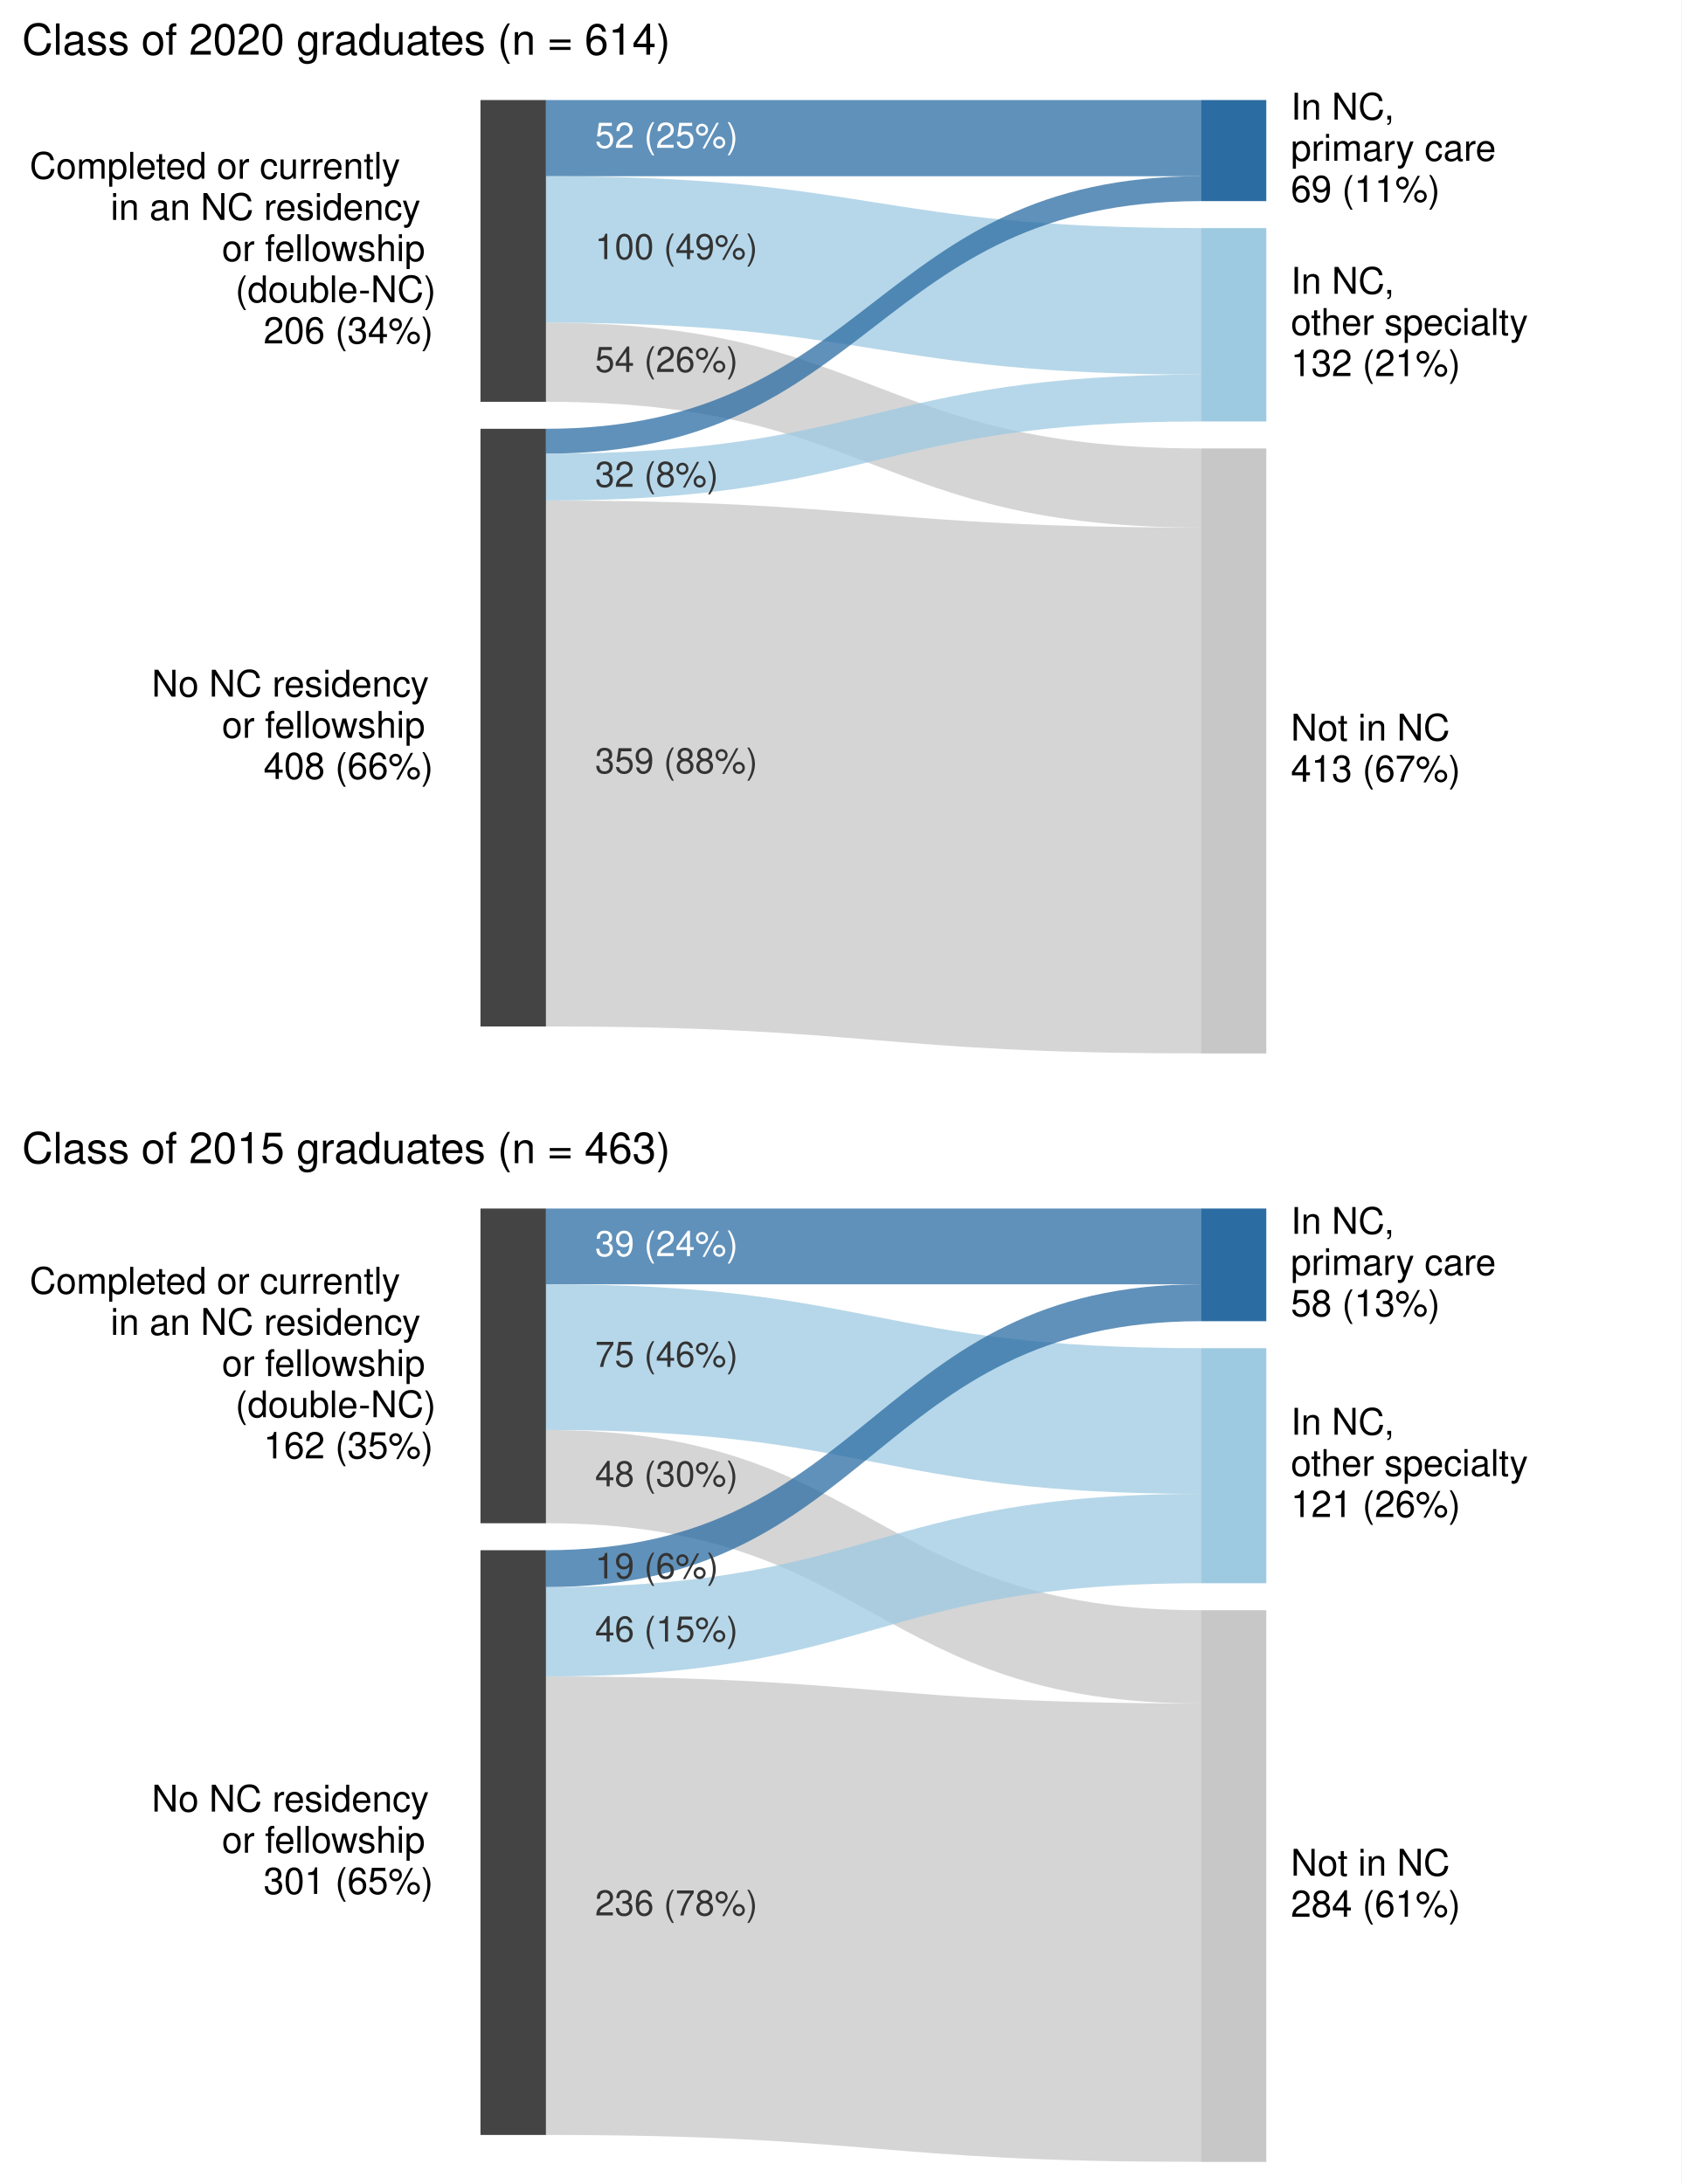
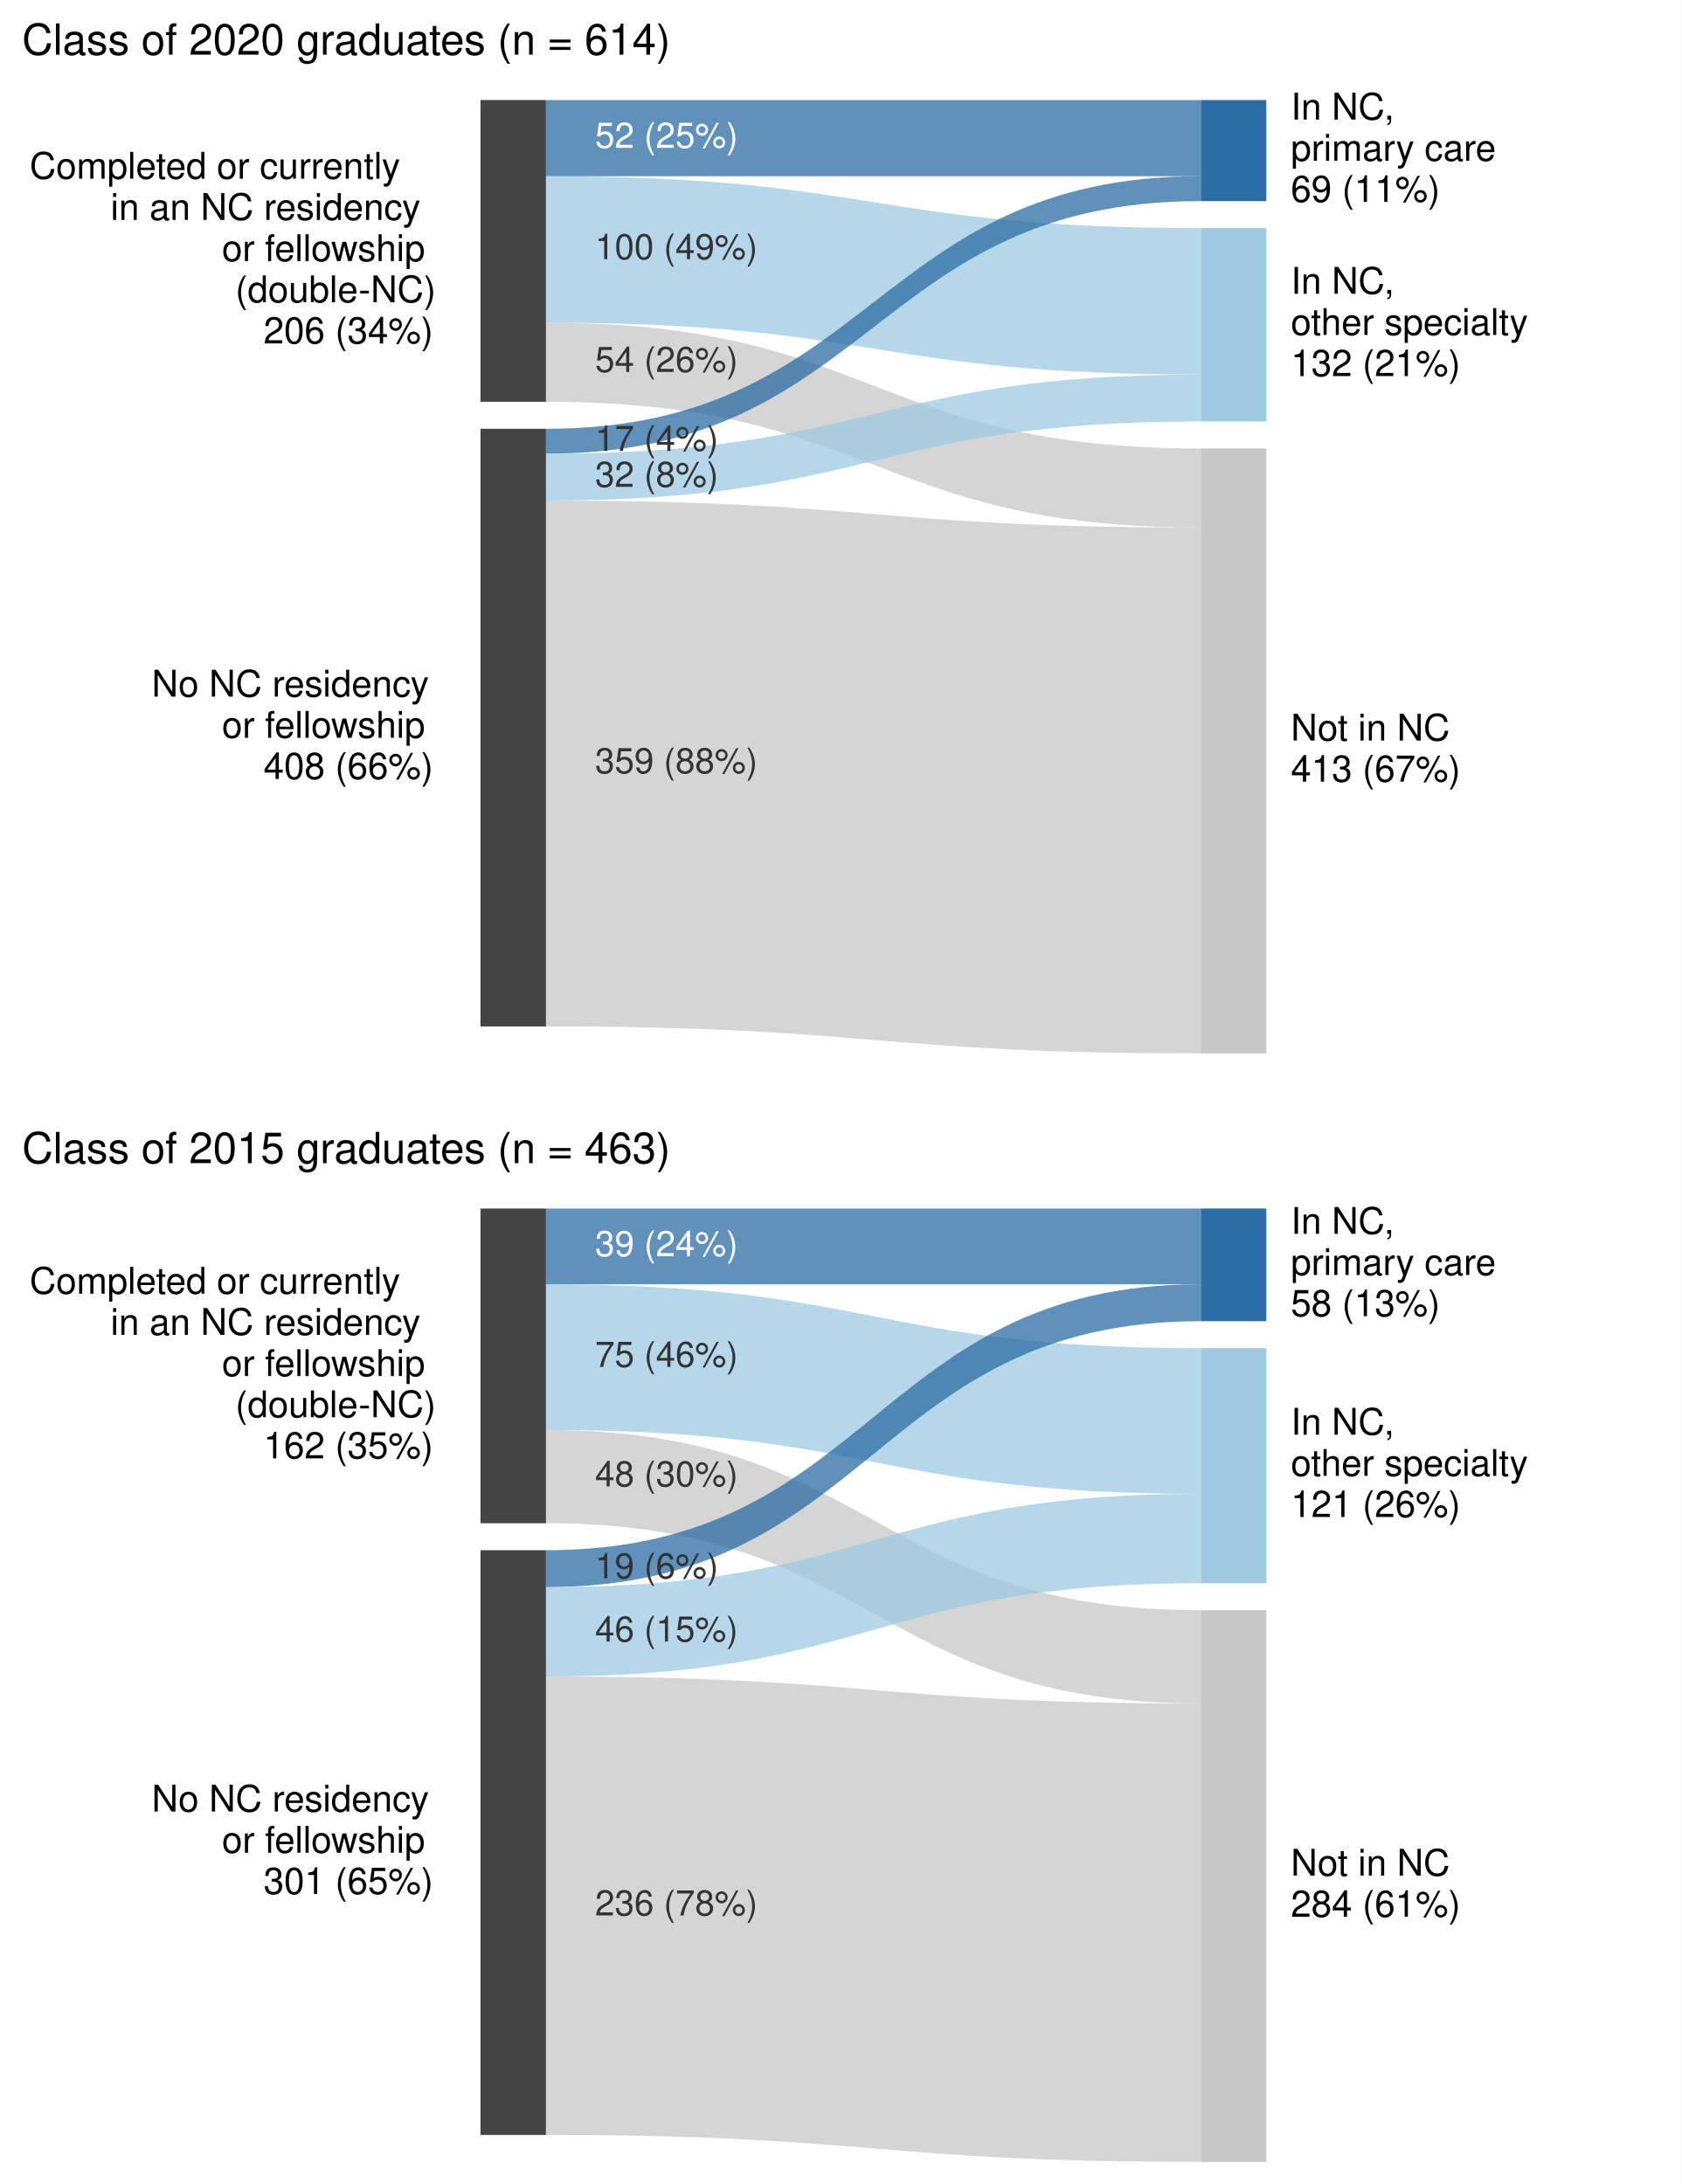
<svg xmlns="http://www.w3.org/2000/svg" width="548.496pt" height="712.638pt" viewBox="0 0 548.496 712.638" version="1.1">
  <defs>
    <style type="text/css">*{stroke-linejoin: round; stroke-linecap: butt}</style>
  </defs>
  <g id="figure_1">
    <g id="patch_1">
      <path d="M 0 712.638  L 548.496 712.638  L 548.496 0  L 0 0  z " style="fill: #ffffff" />
    </g>
    <g id="axes_1">
      <g id="patch_2">
-         <path d="M 178.111 32.642  C 284.93 32.642 284.93 32.642 391.749 32.642  L 391.749 57.498  C 284.93 57.498 284.93 57.498 178.111 57.498  z " clip-path="url(#pc1d5298c24)" style="fill: #2b6ca3; opacity: 0.75" />
+         <path d="M 178.111 32.642  C 284.93 32.642 284.93 32.642 391.749 32.642  L 391.749 57.498  C 284.93 57.498 284.93 57.498 178.111 57.498  z " clip-path="url(#p745a6e10d5)" style="fill: #2b6ca3; opacity: 0.75" />
      </g>
      <g id="patch_3">
-         <path d="M 178.111 57.498  C 284.93 57.498 284.93 74.428 391.749 74.428  L 391.749 122.227  C 284.93 122.227 284.93 105.297 178.111 105.297  z " clip-path="url(#pc1d5298c24)" style="fill: #9ecae1; opacity: 0.75" />
+         <path d="M 178.111 57.498  C 284.93 57.498 284.93 74.428 391.749 74.428  L 391.749 122.227  C 284.93 122.227 284.93 105.297 178.111 105.297  z " clip-path="url(#p745a6e10d5)" style="fill: #9ecae1; opacity: 0.75" />
      </g>
      <g id="patch_4">
-         <path d="M 178.111 105.297  C 284.93 105.297 284.93 146.328 391.749 146.328  L 391.749 172.139  C 284.93 172.139 284.93 131.108 178.111 131.108  z " clip-path="url(#pc1d5298c24)" style="fill: #c7c7c7; opacity: 0.75" />
+         <path d="M 178.111 105.297  C 284.93 105.297 284.93 146.328 391.749 146.328  L 391.749 172.139  C 284.93 172.139 284.93 131.108 178.111 131.108  z " clip-path="url(#p745a6e10d5)" style="fill: #c7c7c7; opacity: 0.75" />
      </g>
      <g id="patch_5">
-         <path d="M 178.111 139.913  C 284.93 139.913 284.93 57.498 391.749 57.498  L 391.749 65.624  C 284.93 65.624 284.93 148.039 178.111 148.039  z " clip-path="url(#pc1d5298c24)" style="fill: #2b6ca3; opacity: 0.75" />
+         <path d="M 178.111 139.913  C 284.93 139.913 284.93 57.498 391.749 57.498  L 391.749 65.624  C 284.93 65.624 284.93 148.039 178.111 148.039  z " clip-path="url(#p745a6e10d5)" style="fill: #2b6ca3; opacity: 0.75" />
      </g>
      <g id="patch_6">
-         <path d="M 178.111 148.039  C 284.93 148.039 284.93 122.227 391.749 122.227  L 391.749 137.523  C 284.93 137.523 284.93 163.335 178.111 163.335  z " clip-path="url(#pc1d5298c24)" style="fill: #9ecae1; opacity: 0.75" />
+         <path d="M 178.111 148.039  C 284.93 148.039 284.93 122.227 391.749 122.227  L 391.749 137.523  C 284.93 137.523 284.93 163.335 178.111 163.335  z " clip-path="url(#p745a6e10d5)" style="fill: #9ecae1; opacity: 0.75" />
      </g>
      <g id="patch_7">
-         <path d="M 178.111 163.335  C 284.93 163.335 284.93 172.139 391.749 172.139  L 391.749 343.738  C 284.93 343.738 284.93 334.933 178.111 334.933  z " clip-path="url(#pc1d5298c24)" style="fill: #c7c7c7; opacity: 0.75" />
+         <path d="M 178.111 163.335  C 284.93 163.335 284.93 172.139 391.749 172.139  L 391.749 343.738  C 284.93 343.738 284.93 334.933 178.111 334.933  z " clip-path="url(#p745a6e10d5)" style="fill: #c7c7c7; opacity: 0.75" />
      </g>
      <g id="patch_8">
-         <path d="M 156.747 32.642  L 178.111 32.642  L 178.111 131.108  L 156.747 131.108  z " clip-path="url(#pc1d5298c24)" style="fill: #444444" />
+         <path d="M 156.747 32.642  L 178.111 32.642  L 178.111 131.108  L 156.747 131.108  z " clip-path="url(#p745a6e10d5)" style="fill: #444444" />
      </g>
      <g id="patch_9">
-         <path d="M 156.747 139.913  L 178.111 139.913  L 178.111 334.933  L 156.747 334.933  z " clip-path="url(#pc1d5298c24)" style="fill: #444444" />
+         <path d="M 156.747 139.913  L 178.111 139.913  L 178.111 334.933  L 156.747 334.933  z " clip-path="url(#p745a6e10d5)" style="fill: #444444" />
      </g>
      <g id="patch_10">
-         <path d="M 391.749 32.642  L 413.113 32.642  L 413.113 65.624  L 391.749 65.624  z " clip-path="url(#pc1d5298c24)" style="fill: #2b6ca3" />
+         <path d="M 391.749 32.642  L 413.113 32.642  L 413.113 65.624  L 391.749 65.624  z " clip-path="url(#p745a6e10d5)" style="fill: #2b6ca3" />
      </g>
      <g id="patch_11">
-         <path d="M 391.749 74.428  L 413.113 74.428  L 413.113 137.523  L 391.749 137.523  z " clip-path="url(#pc1d5298c24)" style="fill: #9ecae1" />
+         <path d="M 391.749 74.428  L 413.113 74.428  L 413.113 137.523  L 391.749 137.523  z " clip-path="url(#p745a6e10d5)" style="fill: #9ecae1" />
      </g>
      <g id="patch_12">
-         <path d="M 391.749 146.328  L 413.113 146.328  L 413.113 343.738  L 391.749 343.738  z " clip-path="url(#pc1d5298c24)" style="fill: #c7c7c7" />
+         <path d="M 391.749 146.328  L 413.113 146.328  L 413.113 343.738  L 391.749 343.738  z " clip-path="url(#p745a6e10d5)" style="fill: #c7c7c7" />
      </g>
      <g id="text_1">
        <text style="font-size: 12px; font-family: 'Segoe UI', Helvetica, Arial, sans-serif" transform="translate(9.661065 58.31193)">Completed or currently</text>
        <text style="font-size: 12px; font-family: 'Segoe UI', Helvetica, Arial, sans-serif" transform="translate(36.10044 71.74931)">in an NC residency</text>
        <text style="font-size: 12px; font-family: 'Segoe UI', Helvetica, Arial, sans-serif" transform="translate(72.40606 85.18668)">or fellowship</text>
        <text style="font-size: 12px; font-family: 'Segoe UI', Helvetica, Arial, sans-serif" transform="translate(76.78419 98.62406)">(double-NC)</text>
        <text style="font-size: 12px; font-family: 'Segoe UI', Helvetica, Arial, sans-serif" transform="translate(85.98107 112.0614)">206 (34%)</text>
      </g>
      <g id="text_2">
        <text style="font-size: 12px; font-family: 'Segoe UI', Helvetica, Arial, sans-serif" transform="translate(49.49169 227.297)">No NC residency</text>
        <text style="font-size: 12px; font-family: 'Segoe UI', Helvetica, Arial, sans-serif" transform="translate(72.40606 240.7344)">or fellowship</text>
        <text style="font-size: 12px; font-family: 'Segoe UI', Helvetica, Arial, sans-serif" transform="translate(85.98107 254.1718)">408 (66%)</text>
      </g>
      <g id="text_3">
        <text style="font-size: 12px; font-family: 'Segoe UI', Helvetica, Arial, sans-serif" transform="translate(421.1244 39.00695)">In NC,</text>
        <text style="font-size: 12px; font-family: 'Segoe UI', Helvetica, Arial, sans-serif" transform="translate(421.1244 52.44433)">primary care</text>
        <text style="font-size: 12px; font-family: 'Segoe UI', Helvetica, Arial, sans-serif" transform="translate(421.1244 65.8817)">69 (11%)</text>
      </g>
      <g id="text_4">
        <text style="font-size: 12px; font-family: 'Segoe UI', Helvetica, Arial, sans-serif" transform="translate(421.1244 95.84959)">In NC,</text>
        <text style="font-size: 12px; font-family: 'Segoe UI', Helvetica, Arial, sans-serif" transform="translate(421.1244 109.287)">other specialty</text>
        <text style="font-size: 12px; font-family: 'Segoe UI', Helvetica, Arial, sans-serif" transform="translate(421.1244 122.7243)">132 (21%)</text>
      </g>
      <g id="text_5">
        <text style="font-size: 12px; font-family: 'Segoe UI', Helvetica, Arial, sans-serif" transform="translate(421.1244 241.6253)">Not in NC</text>
        <text style="font-size: 12px; font-family: 'Segoe UI', Helvetica, Arial, sans-serif" transform="translate(421.1244 255.0627)">413 (67%)</text>
      </g>
      <g id="text_6">
        <text style="font-size: 14px; font-family: 'Segoe UI', Helvetica, Arial, sans-serif; text-anchor: start" x="7.2" y="17.838" transform="rotate(-0 7.2 17.83781)">Class of 2020 graduates (n = 614)</text>
      </g>
      <g id="text_7">
        <text style="font-size: 11.5px; font-family: 'Segoe UI', Helvetica, Arial, sans-serif; text-anchor: start; fill: #ffffff" x="194.134" y="48.243" transform="rotate(-0 194.1336 48.24344)">52 (25%)</text>
      </g>
      <g id="text_8">
        <text style="font-size: 11.5px; font-family: 'Segoe UI', Helvetica, Arial, sans-serif; text-anchor: start; fill: #333333" x="194.134" y="84.571" transform="rotate(-0 194.1336 84.57072)">100 (49%)</text>
      </g>
      <g id="text_9">
        <text style="font-size: 11.5px; font-family: 'Segoe UI', Helvetica, Arial, sans-serif; text-anchor: start; fill: #333333" x="194.134" y="121.376" transform="rotate(-0 194.1336 121.376)">54 (26%)</text>
      </g>
      <g id="text_10">
+         <text style="font-size: 11.5px; font-family: 'Segoe UI', Helvetica, Arial, sans-serif; text-anchor: start; fill: #333333" x="194.134" y="147.149" transform="rotate(-0 194.1336 147.1493)">17 (4%)</text>
+       </g>
+       <g id="text_11">
        <text style="font-size: 11.5px; font-family: 'Segoe UI', Helvetica, Arial, sans-serif; text-anchor: start; fill: #333333" x="194.134" y="158.86" transform="rotate(-0 194.1336 158.86)">32 (8%)</text>
      </g>
-       <g id="text_11">
+       <g id="text_12">
        <text style="font-size: 11.5px; font-family: 'Segoe UI', Helvetica, Arial, sans-serif; text-anchor: start; fill: #333333" x="194.134" y="252.307" transform="rotate(-0 194.1336 252.3072)">359 (88%)</text>
      </g>
    </g>
    <g id="axes_2">
      <g id="patch_13">
-         <path d="M 178.111 394.342  C 284.93 394.342 284.93 394.342 391.749 394.342  L 391.749 419.064  C 284.93 419.064 284.93 419.064 178.111 419.064  z " clip-path="url(#p510f2c9325)" style="fill: #2b6ca3; opacity: 0.75" />
+         <path d="M 178.111 394.342  C 284.93 394.342 284.93 394.342 391.749 394.342  L 391.749 419.064  C 284.93 419.064 284.93 419.064 178.111 419.064  z " clip-path="url(#p8788e37191)" style="fill: #2b6ca3; opacity: 0.75" />
      </g>
      <g id="patch_14">
-         <path d="M 178.111 419.064  C 284.93 419.064 284.93 439.912 391.749 439.912  L 391.749 487.453  C 284.93 487.453 284.93 466.605 178.111 466.605  z " clip-path="url(#p510f2c9325)" style="fill: #9ecae1; opacity: 0.75" />
+         <path d="M 178.111 419.064  C 284.93 419.064 284.93 439.912 391.749 439.912  L 391.749 487.453  C 284.93 487.453 284.93 466.605 178.111 466.605  z " clip-path="url(#p8788e37191)" style="fill: #9ecae1; opacity: 0.75" />
      </g>
      <g id="patch_15">
-         <path d="M 178.111 466.605  C 284.93 466.605 284.93 525.416 391.749 525.416  L 391.749 555.842  C 284.93 555.842 284.93 497.031 178.111 497.031  z " clip-path="url(#p510f2c9325)" style="fill: #c7c7c7; opacity: 0.75" />
+         <path d="M 178.111 466.605  C 284.93 466.605 284.93 525.416 391.749 525.416  L 391.749 555.842  C 284.93 555.842 284.93 497.031 178.111 497.031  z " clip-path="url(#p8788e37191)" style="fill: #c7c7c7; opacity: 0.75" />
      </g>
      <g id="patch_16">
-         <path d="M 178.111 505.835  C 284.93 505.835 284.93 419.064 391.749 419.064  L 391.749 431.107  C 284.93 431.107 284.93 517.879 178.111 517.879  z " clip-path="url(#p510f2c9325)" style="fill: #2b6ca3; opacity: 0.75" />
+         <path d="M 178.111 505.835  C 284.93 505.835 284.93 419.064 391.749 419.064  L 391.749 431.107  C 284.93 431.107 284.93 517.879 178.111 517.879  z " clip-path="url(#p8788e37191)" style="fill: #2b6ca3; opacity: 0.75" />
      </g>
      <g id="patch_17">
-         <path d="M 178.111 517.879  C 284.93 517.879 284.93 487.453 391.749 487.453  L 391.749 516.611  C 284.93 516.611 284.93 547.038 178.111 547.038  z " clip-path="url(#p510f2c9325)" style="fill: #9ecae1; opacity: 0.75" />
+         <path d="M 178.111 517.879  C 284.93 517.879 284.93 487.453 391.749 487.453  L 391.749 516.611  C 284.93 516.611 284.93 547.038 178.111 547.038  z " clip-path="url(#p8788e37191)" style="fill: #9ecae1; opacity: 0.75" />
      </g>
      <g id="patch_18">
-         <path d="M 178.111 547.038  C 284.93 547.038 284.93 555.842 391.749 555.842  L 391.749 705.438  C 284.93 705.438 284.93 696.633 178.111 696.633  z " clip-path="url(#p510f2c9325)" style="fill: #c7c7c7; opacity: 0.75" />
+         <path d="M 178.111 547.038  C 284.93 547.038 284.93 555.842 391.749 555.842  L 391.749 705.438  C 284.93 705.438 284.93 696.633 178.111 696.633  z " clip-path="url(#p8788e37191)" style="fill: #c7c7c7; opacity: 0.75" />
      </g>
      <g id="patch_19">
-         <path d="M 156.747 394.342  L 178.111 394.342  L 178.111 497.031  L 156.747 497.031  z " clip-path="url(#p510f2c9325)" style="fill: #444444" />
+         <path d="M 156.747 394.342  L 178.111 394.342  L 178.111 497.031  L 156.747 497.031  z " clip-path="url(#p8788e37191)" style="fill: #444444" />
      </g>
      <g id="patch_20">
-         <path d="M 156.747 505.835  L 178.111 505.835  L 178.111 696.633  L 156.747 696.633  z " clip-path="url(#p510f2c9325)" style="fill: #444444" />
+         <path d="M 156.747 505.835  L 178.111 505.835  L 178.111 696.633  L 156.747 696.633  z " clip-path="url(#p8788e37191)" style="fill: #444444" />
      </g>
      <g id="patch_21">
-         <path d="M 391.749 394.342  L 413.113 394.342  L 413.113 431.107  L 391.749 431.107  z " clip-path="url(#p510f2c9325)" style="fill: #2b6ca3" />
+         <path d="M 391.749 394.342  L 413.113 394.342  L 413.113 431.107  L 391.749 431.107  z " clip-path="url(#p8788e37191)" style="fill: #2b6ca3" />
      </g>
      <g id="patch_22">
-         <path d="M 391.749 439.912  L 413.113 439.912  L 413.113 516.611  L 391.749 516.611  z " clip-path="url(#p510f2c9325)" style="fill: #9ecae1" />
+         <path d="M 391.749 439.912  L 413.113 439.912  L 413.113 516.611  L 391.749 516.611  z " clip-path="url(#p8788e37191)" style="fill: #9ecae1" />
      </g>
      <g id="patch_23">
-         <path d="M 391.749 525.416  L 413.113 525.416  L 413.113 705.438  L 391.749 705.438  z " clip-path="url(#p510f2c9325)" style="fill: #c7c7c7" />
+         <path d="M 391.749 525.416  L 413.113 525.416  L 413.113 705.438  L 391.749 705.438  z " clip-path="url(#p8788e37191)" style="fill: #c7c7c7" />
      </g>
-       <g id="text_12">
+       <g id="text_13">
        <text style="font-size: 12px; font-family: 'Segoe UI', Helvetica, Arial, sans-serif" transform="translate(9.661065 422.1231)">Completed or currently</text>
        <text style="font-size: 12px; font-family: 'Segoe UI', Helvetica, Arial, sans-serif" transform="translate(36.10044 435.5605)">in an NC residency</text>
        <text style="font-size: 12px; font-family: 'Segoe UI', Helvetica, Arial, sans-serif" transform="translate(72.40606 448.9979)">or fellowship</text>
        <text style="font-size: 12px; font-family: 'Segoe UI', Helvetica, Arial, sans-serif" transform="translate(76.78419 462.4353)">(double-NC)</text>
        <text style="font-size: 12px; font-family: 'Segoe UI', Helvetica, Arial, sans-serif" transform="translate(85.98107 475.8726)">162 (35%)</text>
      </g>
-       <g id="text_13">
+       <g id="text_14">
        <text style="font-size: 12px; font-family: 'Segoe UI', Helvetica, Arial, sans-serif" transform="translate(49.49169 591.1082)">No NC residency</text>
        <text style="font-size: 12px; font-family: 'Segoe UI', Helvetica, Arial, sans-serif" transform="translate(72.40606 604.5456)">or fellowship</text>
        <text style="font-size: 12px; font-family: 'Segoe UI', Helvetica, Arial, sans-serif" transform="translate(85.98107 617.983)">301 (65%)</text>
      </g>
-       <g id="text_14">
+       <g id="text_15">
        <text style="font-size: 12px; font-family: 'Segoe UI', Helvetica, Arial, sans-serif" transform="translate(421.1244 402.5988)">In NC,</text>
        <text style="font-size: 12px; font-family: 'Segoe UI', Helvetica, Arial, sans-serif" transform="translate(421.1244 416.0362)">primary care</text>
        <text style="font-size: 12px; font-family: 'Segoe UI', Helvetica, Arial, sans-serif" transform="translate(421.1244 429.4735)">58 (13%)</text>
      </g>
-       <g id="text_15">
+       <g id="text_16">
        <text style="font-size: 12px; font-family: 'Segoe UI', Helvetica, Arial, sans-serif" transform="translate(421.1244 468.1356)">In NC,</text>
        <text style="font-size: 12px; font-family: 'Segoe UI', Helvetica, Arial, sans-serif" transform="translate(421.1244 481.573)">other specialty</text>
        <text style="font-size: 12px; font-family: 'Segoe UI', Helvetica, Arial, sans-serif" transform="translate(421.1244 495.0103)">121 (26%)</text>
      </g>
-       <g id="text_16">
+       <g id="text_17">
        <text style="font-size: 12px; font-family: 'Segoe UI', Helvetica, Arial, sans-serif" transform="translate(421.1244 612.0195)">Not in NC</text>
        <text style="font-size: 12px; font-family: 'Segoe UI', Helvetica, Arial, sans-serif" transform="translate(421.1244 625.4569)">284 (61%)</text>
      </g>
-       <g id="text_17">
+       <g id="text_18">
        <text style="font-size: 14px; font-family: 'Segoe UI', Helvetica, Arial, sans-serif; text-anchor: start" x="7.2" y="379.538" transform="rotate(-0 7.2 379.5378)">Class of 2015 graduates (n = 463)</text>
      </g>
-       <g id="text_18">
+       <g id="text_19">
        <text style="font-size: 11.5px; font-family: 'Segoe UI', Helvetica, Arial, sans-serif; text-anchor: start; fill: #ffffff" x="194.134" y="409.876" transform="rotate(-0 194.1336 409.8763)">39 (24%)</text>
      </g>
-       <g id="text_19">
+       <g id="text_20">
        <text style="font-size: 11.5px; font-family: 'Segoe UI', Helvetica, Arial, sans-serif; text-anchor: start; fill: #333333" x="194.134" y="446.007" transform="rotate(-0 194.1336 446.0075)">75 (46%)</text>
      </g>
-       <g id="text_20">
+       <g id="text_21">
        <text style="font-size: 11.5px; font-family: 'Segoe UI', Helvetica, Arial, sans-serif; text-anchor: start; fill: #333333" x="194.134" y="484.991" transform="rotate(-0 194.1336 484.9911)">48 (30%)</text>
      </g>
-       <g id="text_21">
+       <g id="text_22">
        <text style="font-size: 11.5px; font-family: 'Segoe UI', Helvetica, Arial, sans-serif; text-anchor: start; fill: #333333" x="194.134" y="515.031" transform="rotate(-0 194.1336 515.0306)">19 (6%)</text>
      </g>
-       <g id="text_22">
+       <g id="text_23">
        <text style="font-size: 11.5px; font-family: 'Segoe UI', Helvetica, Arial, sans-serif; text-anchor: start; fill: #333333" x="194.134" y="535.632" transform="rotate(-0 194.1336 535.6317)">46 (15%)</text>
      </g>
-       <g id="text_23">
+       <g id="text_24">
        <text style="font-size: 11.5px; font-family: 'Segoe UI', Helvetica, Arial, sans-serif; text-anchor: start; fill: #333333" x="194.134" y="625.009" transform="rotate(-0 194.1336 625.0087)">236 (78%)</text>
      </g>
    </g>
  </g>
  <defs>
-     <clipPath id="pc1d5298c24">
+     <clipPath id="p745a6e10d5">
      <rect x="7.2" y="23.838" width="534.096" height="319.9" />
    </clipPath>
-     <clipPath id="p510f2c9325">
+     <clipPath id="p8788e37191">
      <rect x="7.2" y="385.538" width="534.096" height="319.9" />
    </clipPath>
  </defs>
</svg>
